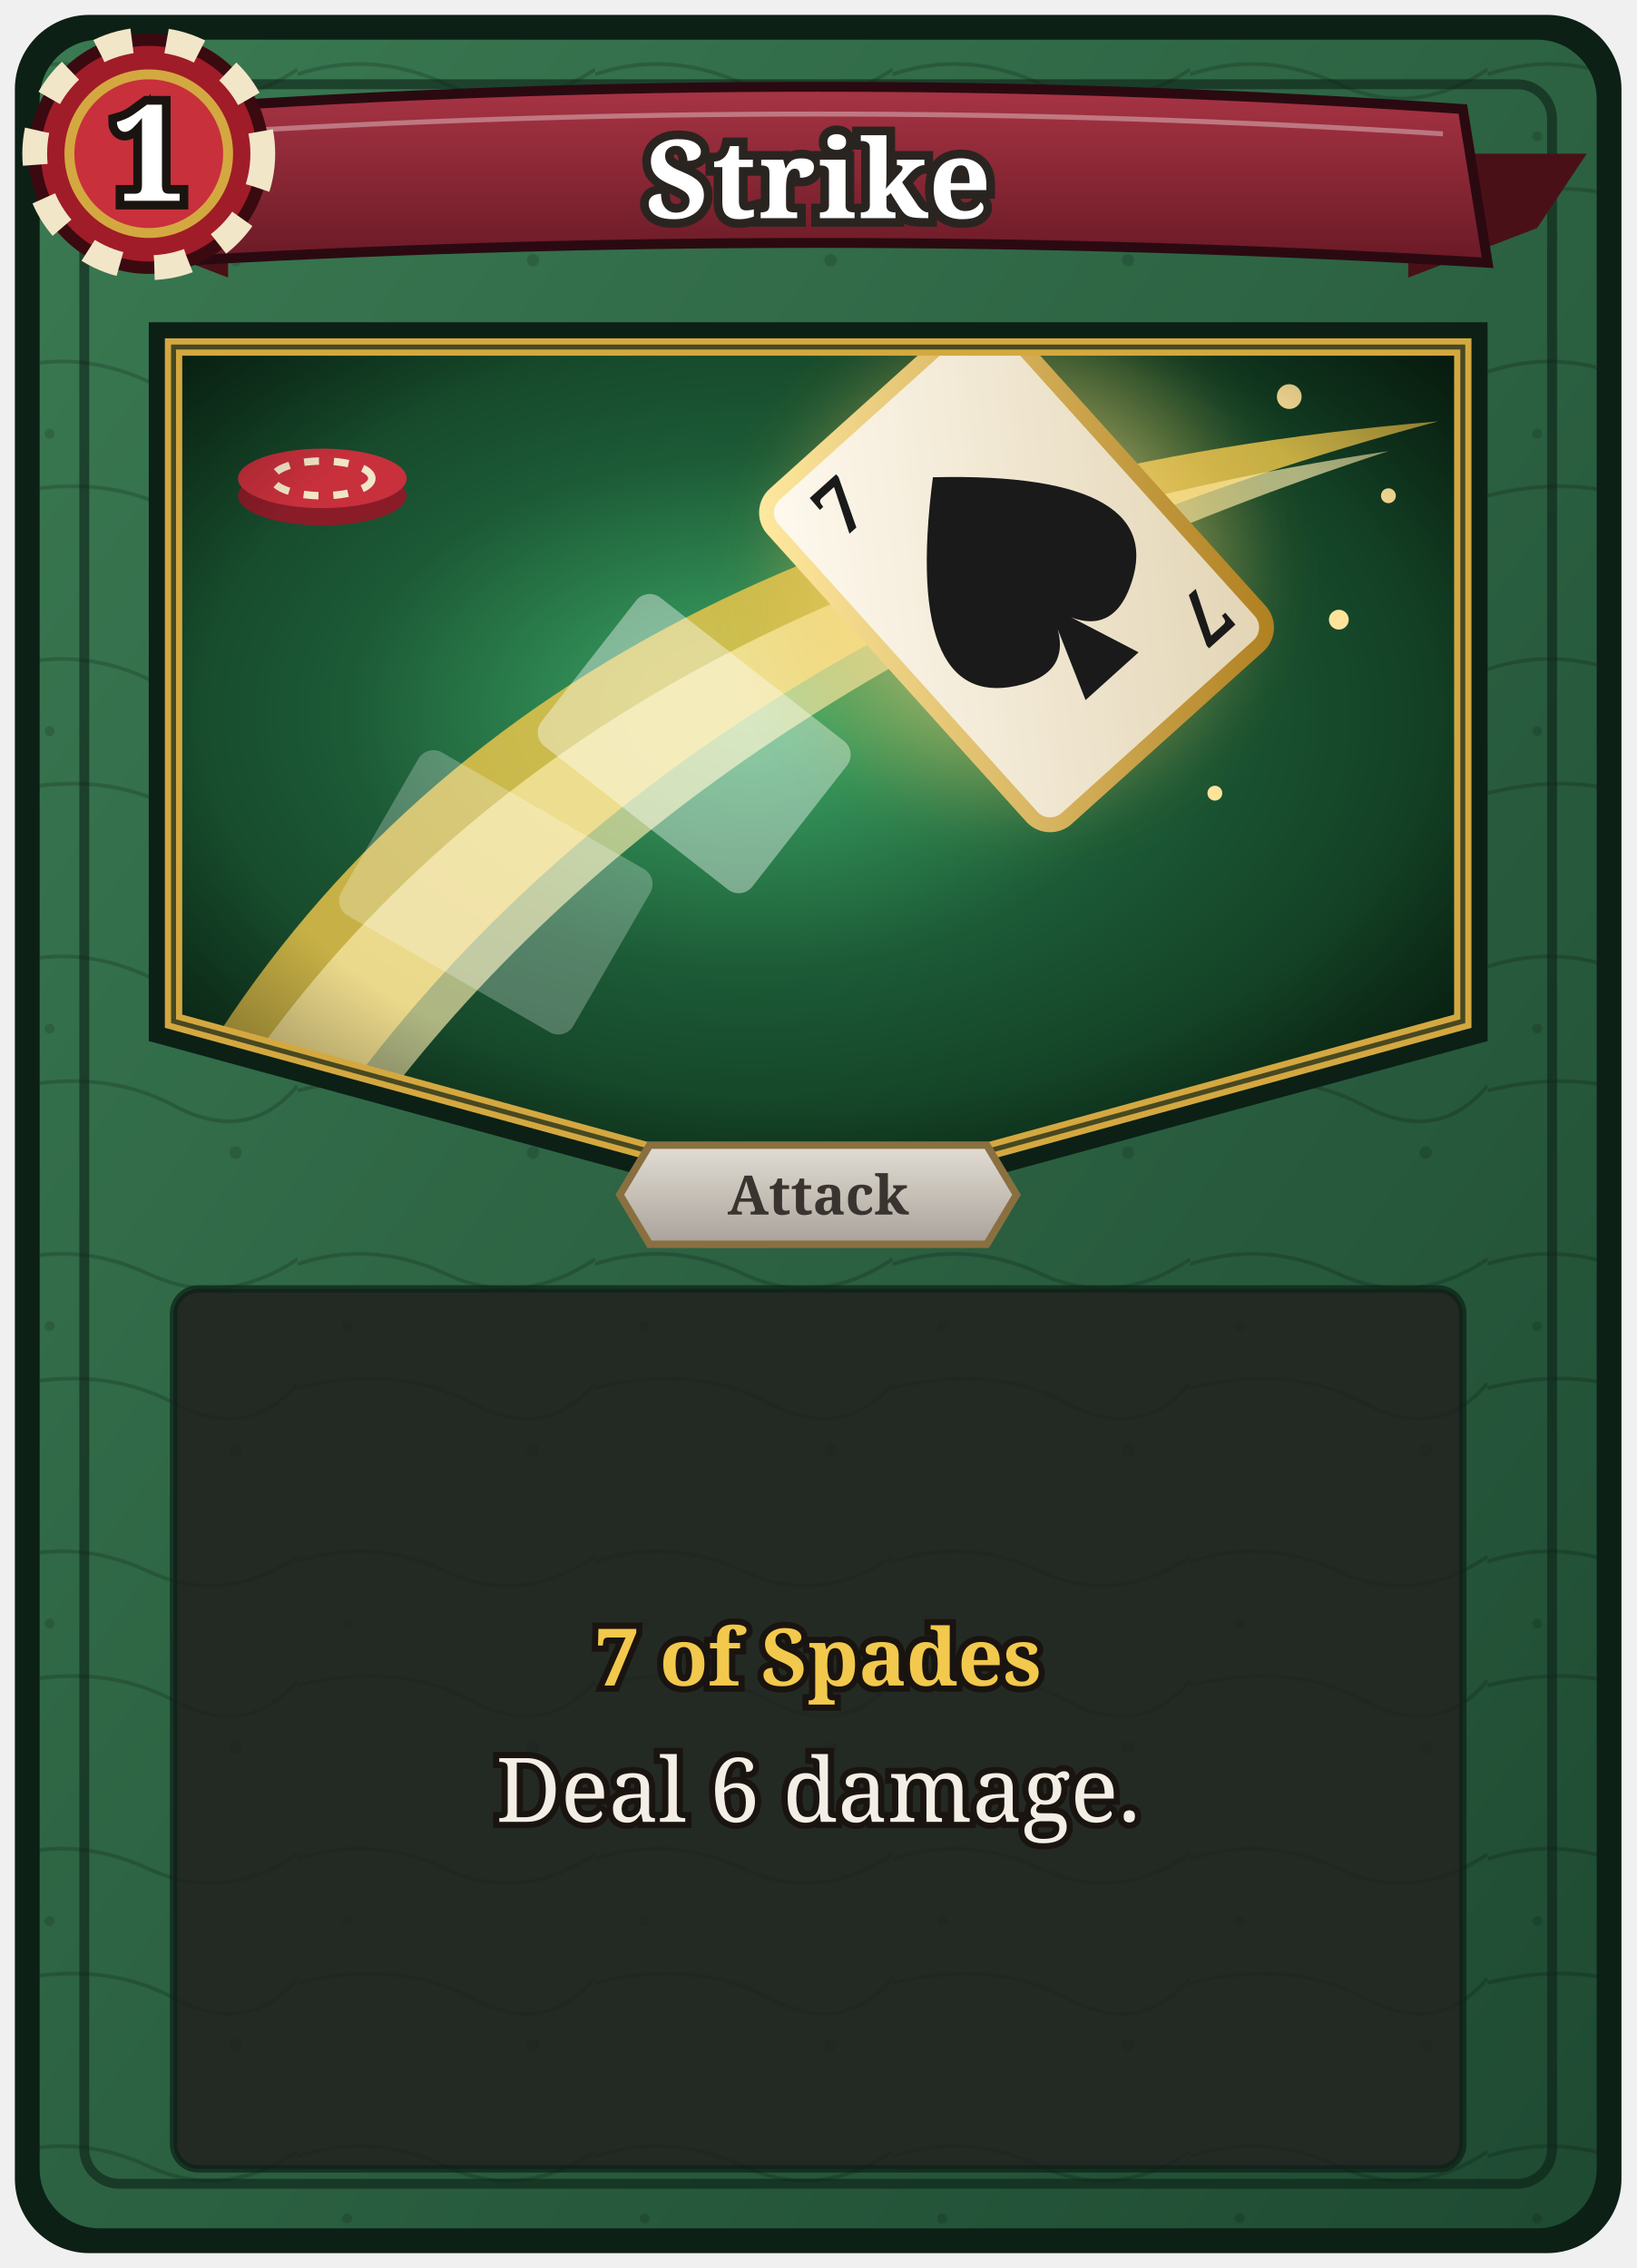
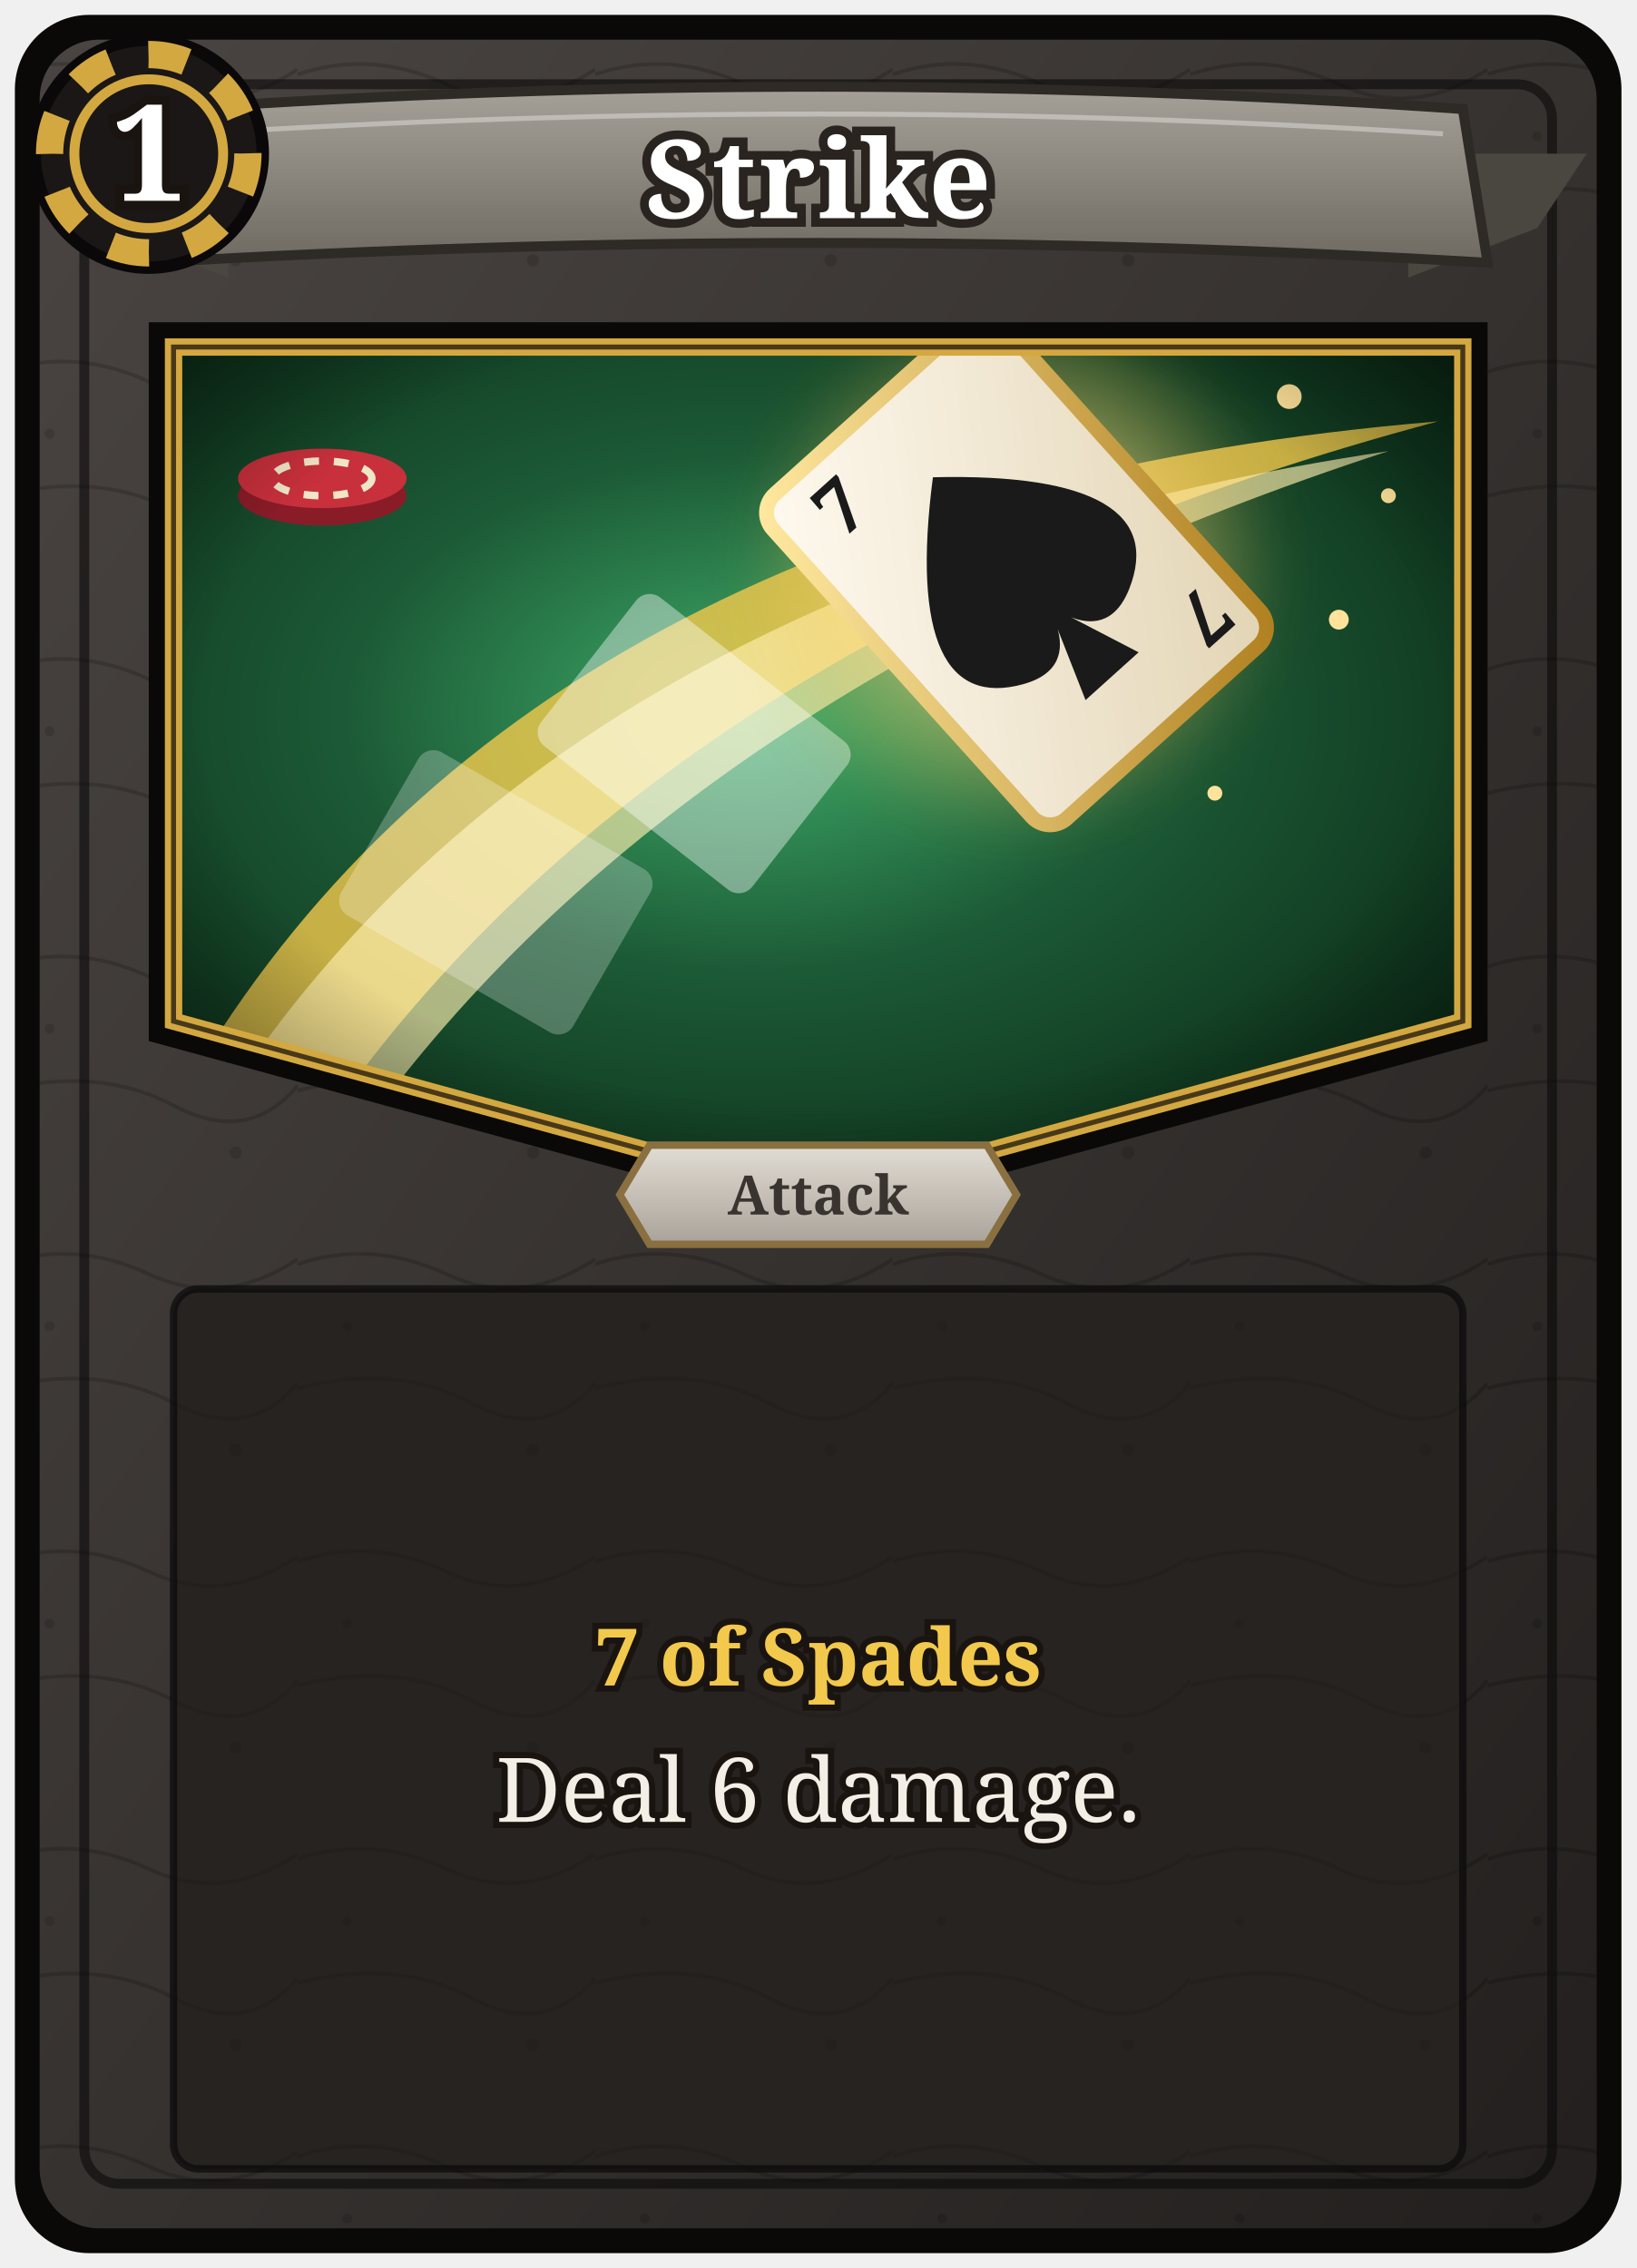
<svg xmlns="http://www.w3.org/2000/svg" viewBox="0 0 660 915" width="660" height="915">
  <defs>
    <style>
    .title { font: 700 44px 'Kreon','Georgia',serif; fill:#fff; stroke:#2a2420; stroke-width:7px; paint-order:stroke; letter-spacing:1px; }
    .type  { font: 700 22px 'Kreon','Georgia',serif; fill:#3a3430; }
    .desc  { font: 400 36px 'Kreon','Georgia',serif; fill:#f4efe6; stroke:#1a1410; stroke-width:5px; paint-order:stroke; }
    .gold  { font: 700 32px 'Kreon','Georgia',serif; fill:#f2c94c; stroke:#1a1410; stroke-width:5px; paint-order:stroke; }
    .cost  { font: 700 54px 'Kreon','Georgia',serif; fill:#fff; stroke:#1a1410; stroke-width:7px; paint-order:stroke; }
  </style>
    <filter id="glow" x="-50%" y="-50%" width="200%" height="200%">
      <feGaussianBlur stdDeviation="10" />
    </filter>
    <filter id="blur3">
      <feGaussianBlur stdDeviation="3" />
    </filter>
    <pattern id="frameTex" width="120" height="120" patternUnits="userSpaceOnUse">
      <rect width="120" height="120" fill="none" />
      <path d="M0 30 Q30 20 60 34 T120 28 M0 80 Q40 70 70 86 T120 78" stroke="#000" stroke-width="1.5" fill="none" opacity="0.5" />
      <circle cx="20" cy="55" r="2" fill="#000" opacity="0.4" />
      <circle cx="95" cy="105" r="2.5" fill="#000" opacity="0.4" />
    </pattern>
    <radialGradient id="artVig" cx="50%" cy="45%" r="70%">
      <stop offset="0.65" stop-color="#000" stop-opacity="0" />
      <stop offset="1" stop-color="#000" stop-opacity="0.55" />
    </radialGradient>
    <linearGradient id="plaque" x1="0" y1="0" x2="0" y2="1">
      <stop offset="0" stop-color="#e2ddd4" />
      <stop offset="1" stop-color="#a9a29a" />
    </linearGradient>
    <radialGradient id="artBg" cx="45%" cy="45%" r="75%">
      <stop offset="0" stop-color="#3fae6a" />
      <stop offset="0.4" stop-color="#1c5a36" />
      <stop offset="1" stop-color="#08200f" />
    </radialGradient>
    <linearGradient id="cardface" x1="0" y1="0" x2="1" y2="1">
      <stop offset="0" stop-color="#fffaf0" />
      <stop offset="1" stop-color="#e2d4b4" />
    </linearGradient>
    <linearGradient id="goldEdge" x1="0" y1="0" x2="1" y2="1">
      <stop offset="0" stop-color="#ffe9a0" />
      <stop offset="1" stop-color="#b08020" />
    </linearGradient>
    <radialGradient id="cardglow" cx="50%" cy="50%" r="50%">
      <stop offset="0" stop-color="#fff3c0" />
      <stop offset="1" stop-color="#ffc040" stop-opacity="0" />
    </radialGradient>
    <g id="spade">
      <path d="M0 -14 C-14 -2 -16 6 -8 10 C-4 12 -2 10 -1 8 L-4 16 L4 16 L1 8 C2 10 4 12 8 10 C16 6 14 -2 0 -14 Z" fill="#1a1a1a" />
    </g>
    <linearGradient id="frameGrad" x1="0" y1="0" x2="1" y2="1">
-       <stop offset="0" stop-color="#3a7a52" />
-       <stop offset="1" stop-color="#1e4a32" />
+       <stop offset="0" stop-color="#4a4542" />
+       <stop offset="1" stop-color="#221f1e" />
    </linearGradient>
    <linearGradient id="banner" x1="0" y1="0" x2="0" y2="1">
-       <stop offset="0" stop-color="#a83444" />
-       <stop offset="1" stop-color="#6a1a26" />
+       <stop offset="0" stop-color="#a6a198" />
+       <stop offset="1" stop-color="#6e6a62" />
    </linearGradient>
  </defs>
-   <rect x="6" y="6" width="648" height="903" rx="30" fill="#0c2016" />
+   <rect x="6" y="6" width="648" height="903" rx="30" fill="#0a0908" />
  <rect x="16" y="16" width="628" height="883" rx="24" fill="url(#frameGrad)" />
  <rect x="16" y="16" width="628" height="883" rx="24" fill="url(#frameTex)" opacity="0.35" />
-   <rect x="34" y="34" width="592" height="847" rx="14" fill="none" stroke="#0c2016" stroke-width="4" opacity="0.6" />
-   <path id="win" d="M60 130 L600 130 L600 420 L380 480 L280 480 L60 420 Z" fill="#0c2016" />
+   <rect x="34" y="34" width="592" height="847" rx="14" fill="none" stroke="#0a0908" stroke-width="4" opacity="0.6" />
+   <path id="win" d="M60 130 L600 130 L600 420 L380 480 L280 480 L60 420 Z" fill="#0a0908" />
  <clipPath id="artClip">
    <path d="M70 140 L590 140 L590 412 L378 470 L282 470 L70 412 Z" />
  </clipPath>
  <g clip-path="url(#artClip)">
    <rect x="60" y="130" width="540" height="350" fill="url(#artBg)" />
    <path d="M80 430 Q220 200 580 170 Q280 250 140 440 Z" fill="#f2c94c" opacity="0.8" />
    <path d="M100 430 Q240 230 560 182 Q290 270 158 440 Z" fill="#fff0b0" opacity="0.65" />
    <g opacity="0.25">
      <rect x="-38" y="-54" width="76" height="108" rx="7" fill="#fff" transform="translate(200 360) rotate(-60)" />
    </g>
    <g opacity="0.4">
      <rect x="-38" y="-54" width="76" height="108" rx="7" fill="#fff" transform="translate(280 300) rotate(-52)" />
    </g>
    <circle cx="410" cy="230" r="110" fill="url(#cardglow)" filter="url(#glow)" />
    <g transform="translate(410 230) rotate(-42)">
      <rect x="-62" y="-88" width="124" height="176" rx="10" fill="url(#cardface)" stroke="url(#goldEdge)" stroke-width="6" />
      <g transform="scale(3.6)">
        <use href="#spade" />
      </g>
      <text x="-44" y="-56" font-family="Georgia,serif" font-weight="700" font-size="30" fill="#1a1a1a">7</text>
      <text x="44" y="74" font-family="Georgia,serif" font-weight="700" font-size="30" fill="#1a1a1a" text-anchor="middle" transform="rotate(180 44 64)">7</text>
    </g>
    <g fill="#ffe39a">
      <circle cx="520" cy="160" r="5" />
      <circle cx="540" cy="250" r="4" />
      <circle cx="490" cy="320" r="3" />
      <circle cx="560" cy="200" r="3" />
    </g>
    <g transform="translate(130 200)">
      <ellipse rx="34" ry="12" fill="#8a1c28" />
      <ellipse cy="-7" rx="34" ry="12" fill="#c8303c" />
      <ellipse cy="-7" rx="20" ry="7" fill="none" stroke="#f2e6c8" stroke-width="3" stroke-dasharray="6 6" />
    </g>
    <rect x="60" y="130" width="540" height="350" fill="url(#artVig)" />
  </g>
  <path d="M70 140 L590 140 L590 412 L378 470 L282 470 L70 412 Z" fill="none" stroke="#d4a840" stroke-width="7" />
-   <path d="M70 140 L590 140 L590 412 L378 470 L282 470 L70 412 Z" fill="none" stroke="#0c2016" stroke-width="2" opacity="0.7" />
-   <rect x="70" y="520" width="520" height="355" rx="10" fill="#232a24" />
+   <path d="M70 140 L590 140 L590 412 L378 470 L282 470 L70 412 Z" fill="none" stroke="#0a0908" stroke-width="2" opacity="0.7" />
+   <rect x="70" y="520" width="520" height="355" rx="10" fill="#262321" />
  <rect x="70" y="520" width="520" height="355" rx="10" fill="url(#frameTex)" opacity="0.18" />
-   <rect x="70" y="520" width="520" height="355" rx="10" fill="none" stroke="#0c2016" stroke-width="3" opacity="0.7" />
+   <rect x="70" y="520" width="520" height="355" rx="10" fill="none" stroke="#0a0908" stroke-width="3" opacity="0.7" />
  <path d="M262 462 L398 462 L410 482 L398 502 L262 502 L250 482 Z" fill="url(#plaque)" stroke="#8a7040" stroke-width="3" />
  <text x="330" y="490" text-anchor="middle" class="type">Attack</text>
-   <path d="M40 92 L20 62 L92 62 L92 112 Z" fill="#4a1018" />
-   <path d="M620 92 L640 62 L568 62 L568 112 Z" fill="#4a1018" />
-   <path d="M70 44 Q330 26 590 44 L600 106 Q330 90 60 106 Z" fill="url(#banner)" stroke="#2a0a10" stroke-width="4" />
+   <path d="M40 92 L20 62 L92 62 L92 112 Z" fill="#4a4640" />
+   <path d="M620 92 L640 62 L568 62 L568 112 Z" fill="#4a4640" />
+   <path d="M70 44 Q330 26 590 44 L600 106 Q330 90 60 106 Z" fill="url(#banner)" stroke="#2e2a26" stroke-width="4" />
  <path d="M78 54 Q330 38 582 54" stroke="#ffffff" stroke-width="2" fill="none" opacity="0.35" />
  <text x="330" y="88" text-anchor="middle" class="title">Strike</text>
  <text x="330" y="680" text-anchor="middle" class="gold">7 of Spades</text>
  <text x="330" y="735" text-anchor="middle" class="desc">Deal 6 damage.</text>
-   <circle cx="60" cy="62" r="46" fill="#a01c28" stroke="#3a0a10" stroke-width="5" />
-   <circle cx="60" cy="62" r="46" fill="none" stroke="#f2e6c8" stroke-width="10" stroke-dasharray="14 14" />
-   <circle cx="60" cy="62" r="32" fill="#c8303c" stroke="#d4a840" stroke-width="4" />
+   <circle cx="60" cy="62" r="46" fill="#1a1716" stroke="#0a0808" stroke-width="5" />
+   <circle cx="60" cy="62" r="40" fill="none" stroke="#d4a840" stroke-width="11" stroke-dasharray="15.7 15.7" />
+   <circle cx="60" cy="62" r="30" fill="#1a1716" stroke="#d4a840" stroke-width="4" />
  <text x="60" y="81" text-anchor="middle" class="cost">1</text>
</svg>
